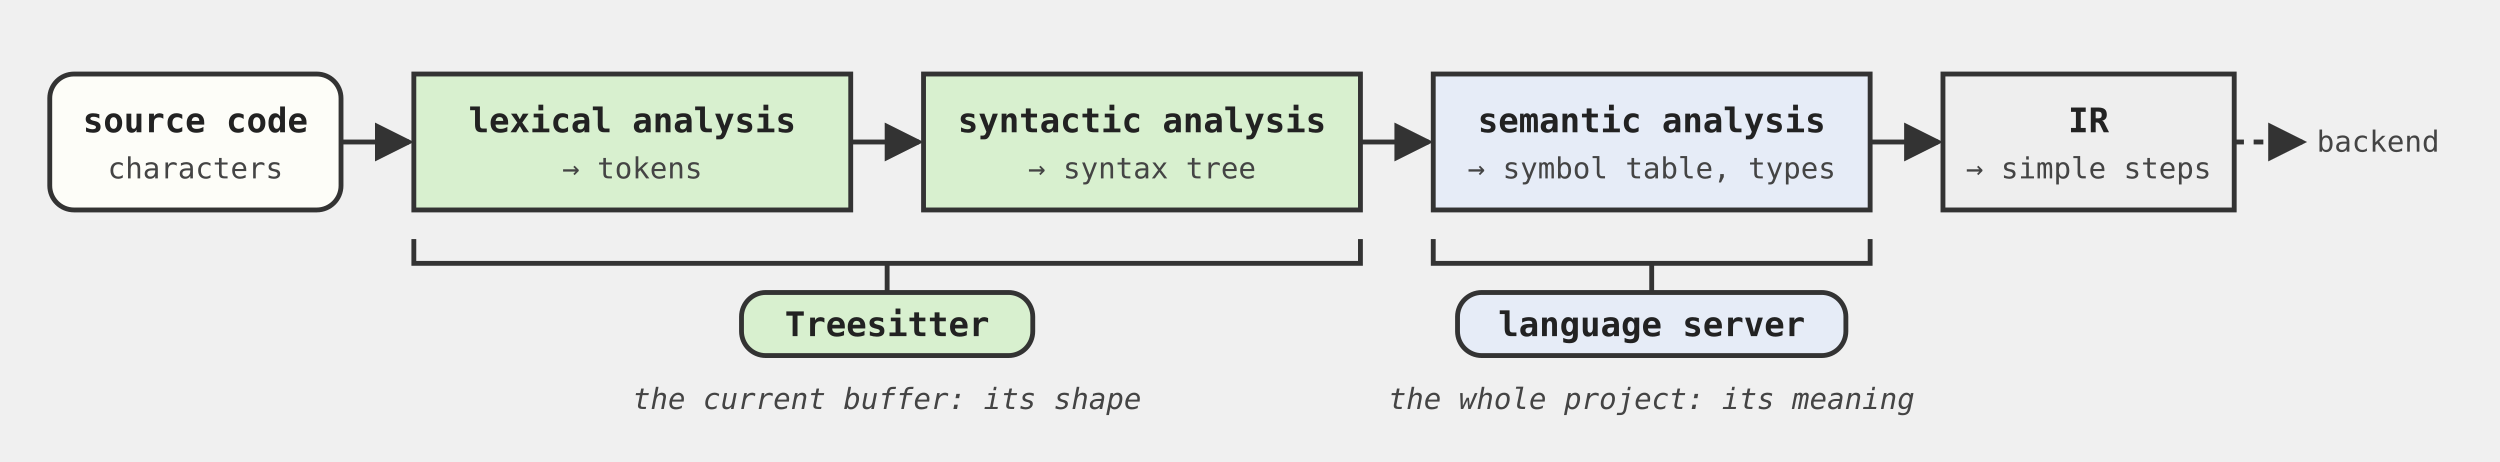
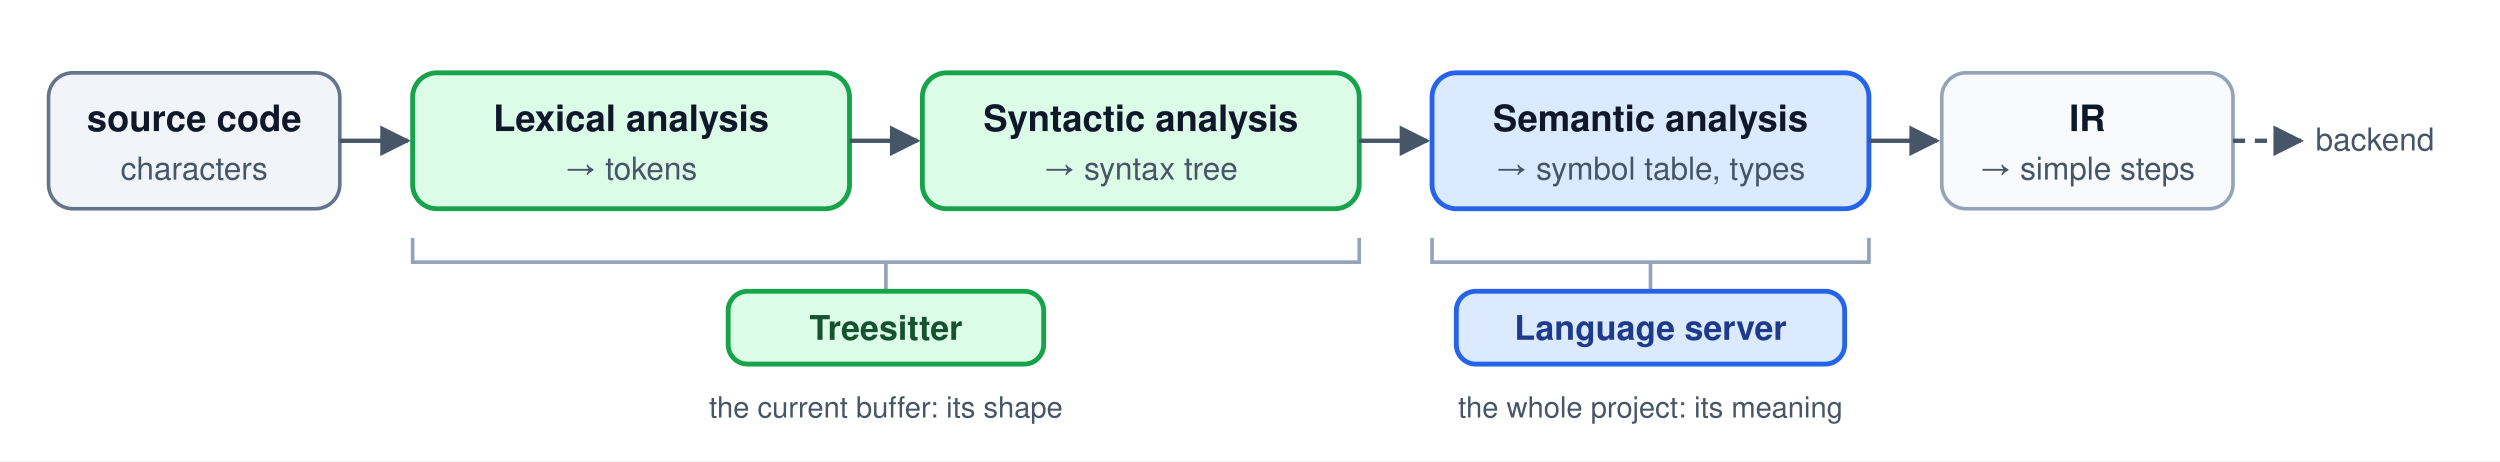
- <svg xmlns="http://www.w3.org/2000/svg" class="pipeline-diagram" height="190" viewBox="0 0 1030 190" width="1030">
+ <svg xmlns="http://www.w3.org/2000/svg" viewBox="0 0 1030 190" width="1030" height="190" font-family="-apple-system, BlinkMacSystemFont, 'Segoe UI', Helvetica, Arial, sans-serif">
  <defs>
-     <marker id="arrow" markerHeight="8" markerWidth="8" orient="auto" refX="7" refY="4" viewBox="0 0 8 8">
-       <path class="head" d="M0 0L8 4L0 8z" />
+     <marker id="arr" viewBox="0 0 10 10" refX="9" refY="5" markerWidth="7" markerHeight="7" orient="auto-start-reverse">
+       <path d="M0 0L10 5L0 10z" fill="#475569" />
    </marker>
+     <style>
+       .lbl { font-size: 15px; font-weight: 600; fill: #0f172a; }
+       .sub { font-size: 13px; fill: #475569; }
+       .small { font-size: 12px; fill: #475569; }
+       .tag { font-size: 14px; font-weight: 600; }
+       .edge { stroke: #475569; stroke-width: 1.8; fill: none; }
+       .dashed { stroke-dasharray: 5 4; }
+       .bracket { stroke: #94a3b8; stroke-width: 1.5; fill: none; }
+       .input { fill: #f1f5f9; stroke: #64748b; stroke-width: 1.5; }
+       .ts { fill: #dcfce7; stroke: #16a34a; stroke-width: 2; }
+       .lsp { fill: #dbeafe; stroke: #2563eb; stroke-width: 2; }
+       .ir { fill: #f8fafc; stroke: #94a3b8; stroke-width: 1.5; }
+     </style>
  </defs>
-   <g transform="translate(.5 .5)">
-     <g class="input">
-       <rect height="56" rx="10" ry="10" width="120" x="20" y="30" />
-       <text x="80" y="54">source code</text>
-       <text class="sub" x="80" y="73">characters</text>
-     </g>
-     <path class="flow" d="M140 58h28" />
-     <g class="treesitter">
-       <rect height="56" width="180" x="170" y="30" />
-       <text x="260" y="54">lexical analysis</text>
-       <text class="sub" x="260" y="73">→ tokens</text>
-     </g>
-     <path class="flow" d="M350 58h28" />
-     <g class="treesitter">
-       <rect height="56" width="180" x="380" y="30" />
-       <text x="470" y="54">syntactic analysis</text>
-       <text class="sub" x="470" y="73">→ syntax tree</text>
-     </g>
-     <path class="flow" d="M560 58h28" />
-     <g class="lsp">
-       <rect height="56" width="180" x="590" y="30" />
-       <text x="680" y="54">semantic analysis</text>
-       <text class="sub" x="680" y="73">→ symbol table, types</text>
-     </g>
-     <path class="flow" d="M770 58h28" />
-     <g class="ir">
-       <rect height="56" width="120" x="800" y="30" />
-       <text x="860" y="54">IR</text>
-       <text class="sub" x="860" y="73">→ simple steps</text>
-     </g>
-     <path class="flow dashed" d="M920 58h28" />
-     <text class="sub" style="text-anchor: start" x="954" y="62">backend</text>
-     <path class="bracket" d="M170 98v10h390v-10M365 108v12" />
-     <g class="treesitter">
-       <rect height="26" rx="10" ry="10" width="120" x="305" y="120" />
-       <text x="365" y="138">Treesitter</text>
-     </g>
-     <text class="note" x="365" y="168">the current buffer: its shape</text>
-     <path class="bracket" d="M590 98v10h180v-10M680 108v12" />
-     <g class="lsp">
-       <rect height="26" rx="10" ry="10" width="160" x="600" y="120" />
-       <text x="680" y="138">language server</text>
-     </g>
-     <text class="note" x="680" y="168">the whole project: its meaning</text>
-   </g>
-   <style>/*  */
- 
- svg.pipeline-diagram { background-color: #fdfdf8; }
- svg.pipeline-diagram path { stroke-width: 2; stroke: #333; fill: rgba(0,0,0,0); }
- svg.pipeline-diagram path.flow { marker-end: url(#arrow); }
- svg.pipeline-diagram path.dashed { stroke-dasharray: 4 4; }
- svg.pipeline-diagram path.head { fill: #333; stroke: none; }
- svg.pipeline-diagram text { font: bold 14px monospace; text-anchor: middle; fill: #222; }
- svg.pipeline-diagram text.sub { font: 12px monospace; fill: #444; }
- svg.pipeline-diagram text.note { font: italic 12px monospace; fill: #444; }
- svg.pipeline-diagram rect { stroke-width: 2; stroke: #333; }
- svg.pipeline-diagram g.input rect { fill: #fdfdf8; }
- svg.pipeline-diagram g.treesitter rect { fill: #d8f0cf; }
- svg.pipeline-diagram g.lsp rect { fill: #e6ecf7; }
- svg.pipeline-diagram g.ir rect { fill: #eeeeee; }
- 
- /*  */
- </style>
+   <rect width="1030" height="190" fill="#ffffff" />
+   <rect x="20" y="30" width="120" height="56" rx="10" class="input" />
+   <text x="80" y="54" text-anchor="middle" class="lbl">source code</text>
+   <text x="80" y="74" text-anchor="middle" class="sub">characters</text>
+   <path d="M140 58H168" class="edge" marker-end="url(#arr)" />
+   <rect x="170" y="30" width="180" height="56" rx="10" class="ts" />
+   <text x="260" y="54" text-anchor="middle" class="lbl">Lexical analysis</text>
+   <text x="260" y="74" text-anchor="middle" class="sub">→ tokens</text>
+   <path d="M350 58H378" class="edge" marker-end="url(#arr)" />
+   <rect x="380" y="30" width="180" height="56" rx="10" class="ts" />
+   <text x="470" y="54" text-anchor="middle" class="lbl">Syntactic analysis</text>
+   <text x="470" y="74" text-anchor="middle" class="sub">→ syntax tree</text>
+   <path d="M560 58H588" class="edge" marker-end="url(#arr)" />
+   <rect x="590" y="30" width="180" height="56" rx="10" class="lsp" />
+   <text x="680" y="54" text-anchor="middle" class="lbl">Semantic analysis</text>
+   <text x="680" y="74" text-anchor="middle" class="sub">→ symbol table, types</text>
+   <path d="M770 58H798" class="edge" marker-end="url(#arr)" />
+   <rect x="800" y="30" width="120" height="56" rx="10" class="ir" />
+   <text x="860" y="54" text-anchor="middle" class="lbl">IR</text>
+   <text x="860" y="74" text-anchor="middle" class="sub">→ simple steps</text>
+   <path d="M920 58H948" class="edge dashed" marker-end="url(#arr)" />
+   <text x="954" y="62" class="sub">backend</text>
+   <path d="M170 98V108H560V98M365 108V120" class="bracket" />
+   <rect x="300" y="120" width="130" height="30" rx="8" class="ts" />
+   <text x="365" y="140" text-anchor="middle" class="tag" fill="#14532d">Treesitter</text>
+   <text x="365" y="172" text-anchor="middle" class="small">the current buffer: its shape</text>
+   <path d="M590 98V108H770V98M680 108V120" class="bracket" />
+   <rect x="600" y="120" width="160" height="30" rx="8" class="lsp" />
+   <text x="680" y="140" text-anchor="middle" class="tag" fill="#1e3a8a">Language server</text>
+   <text x="680" y="172" text-anchor="middle" class="small">the whole project: its meaning</text>
</svg>
